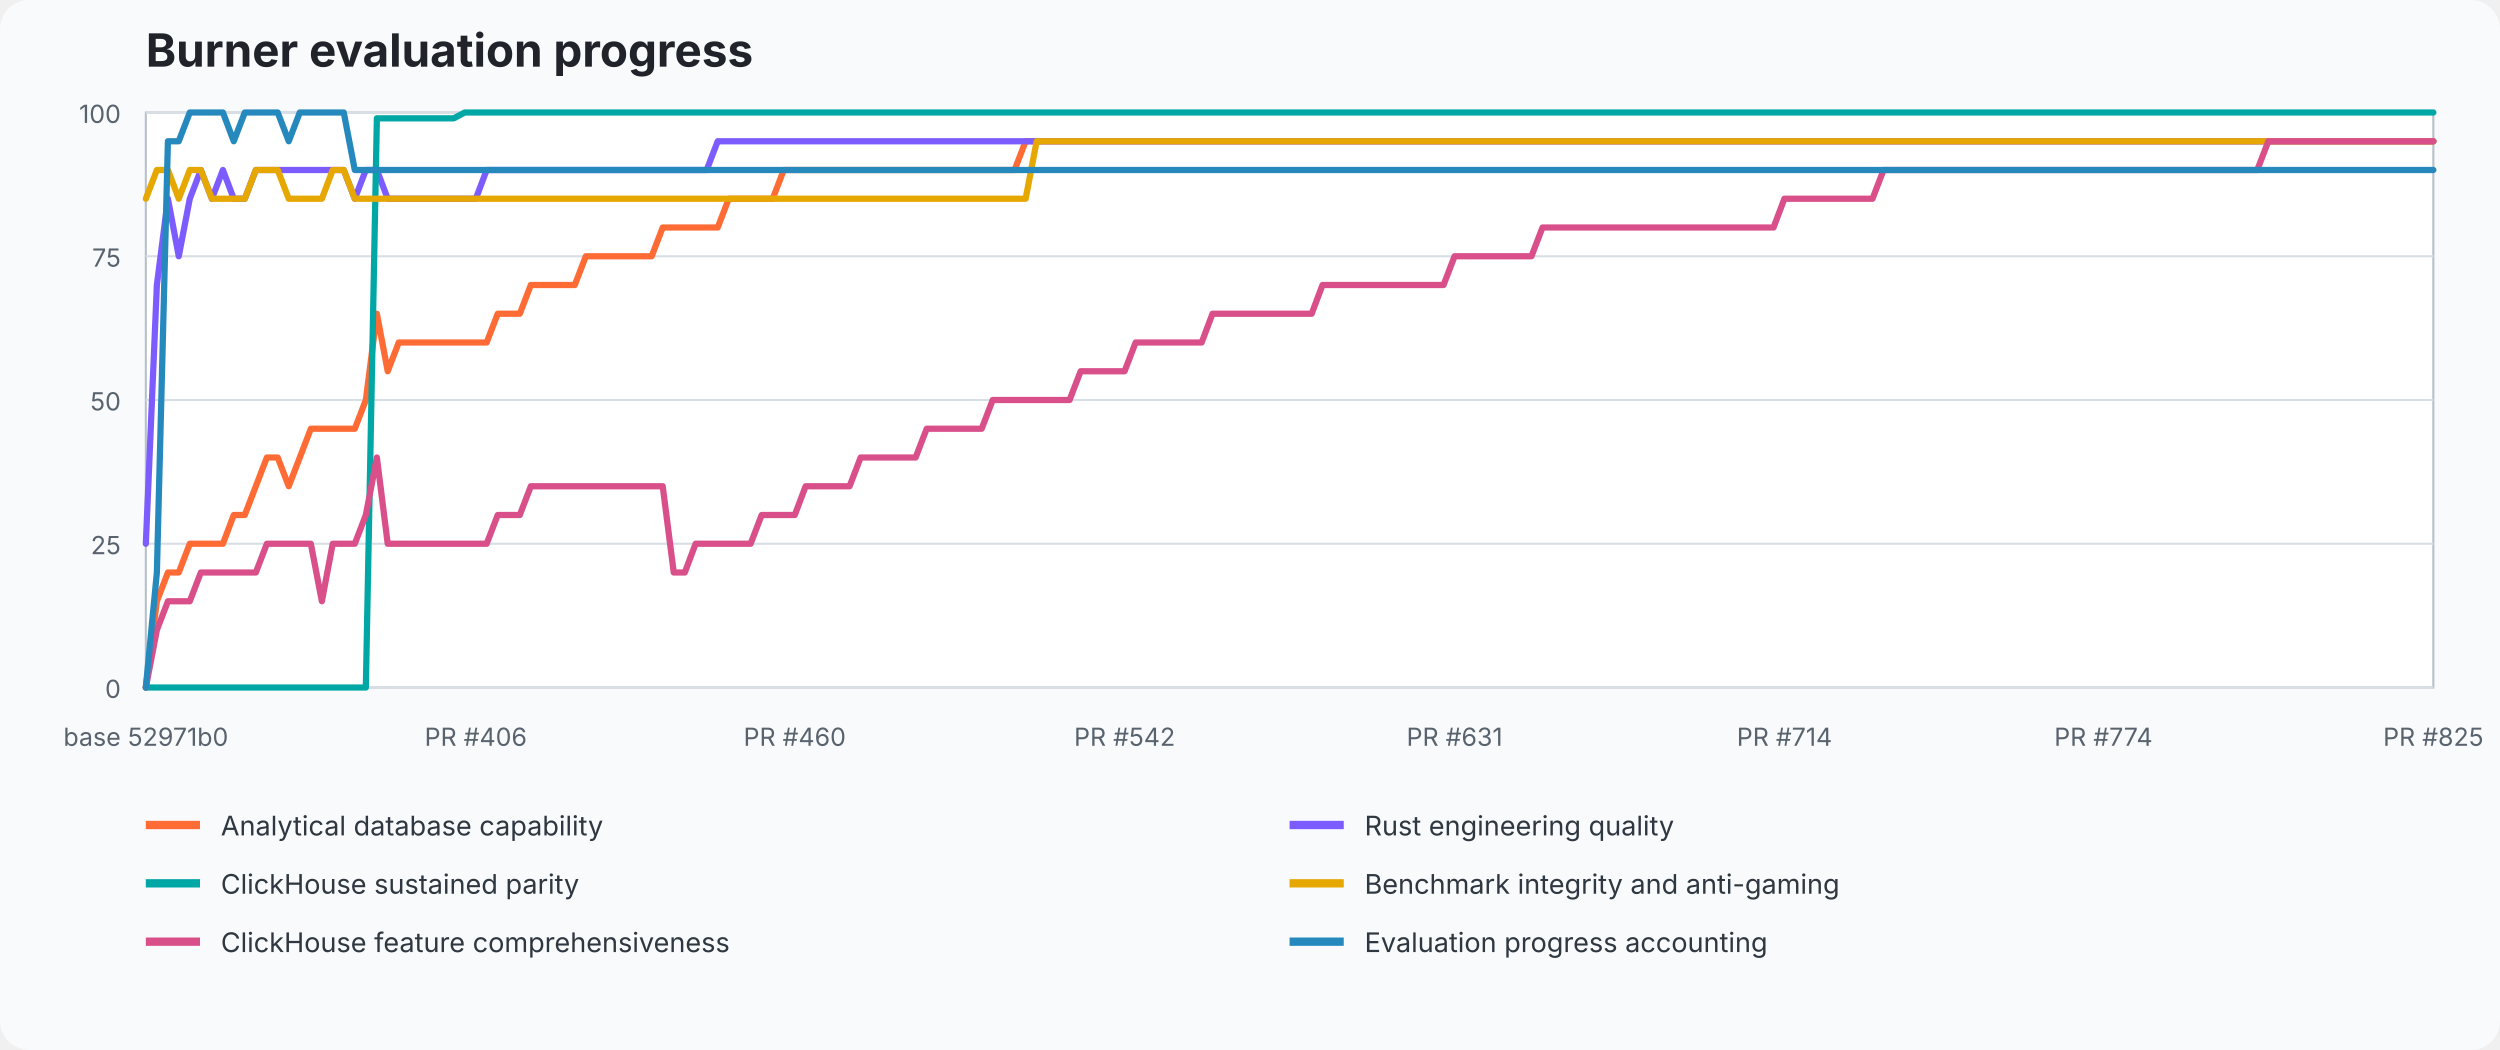
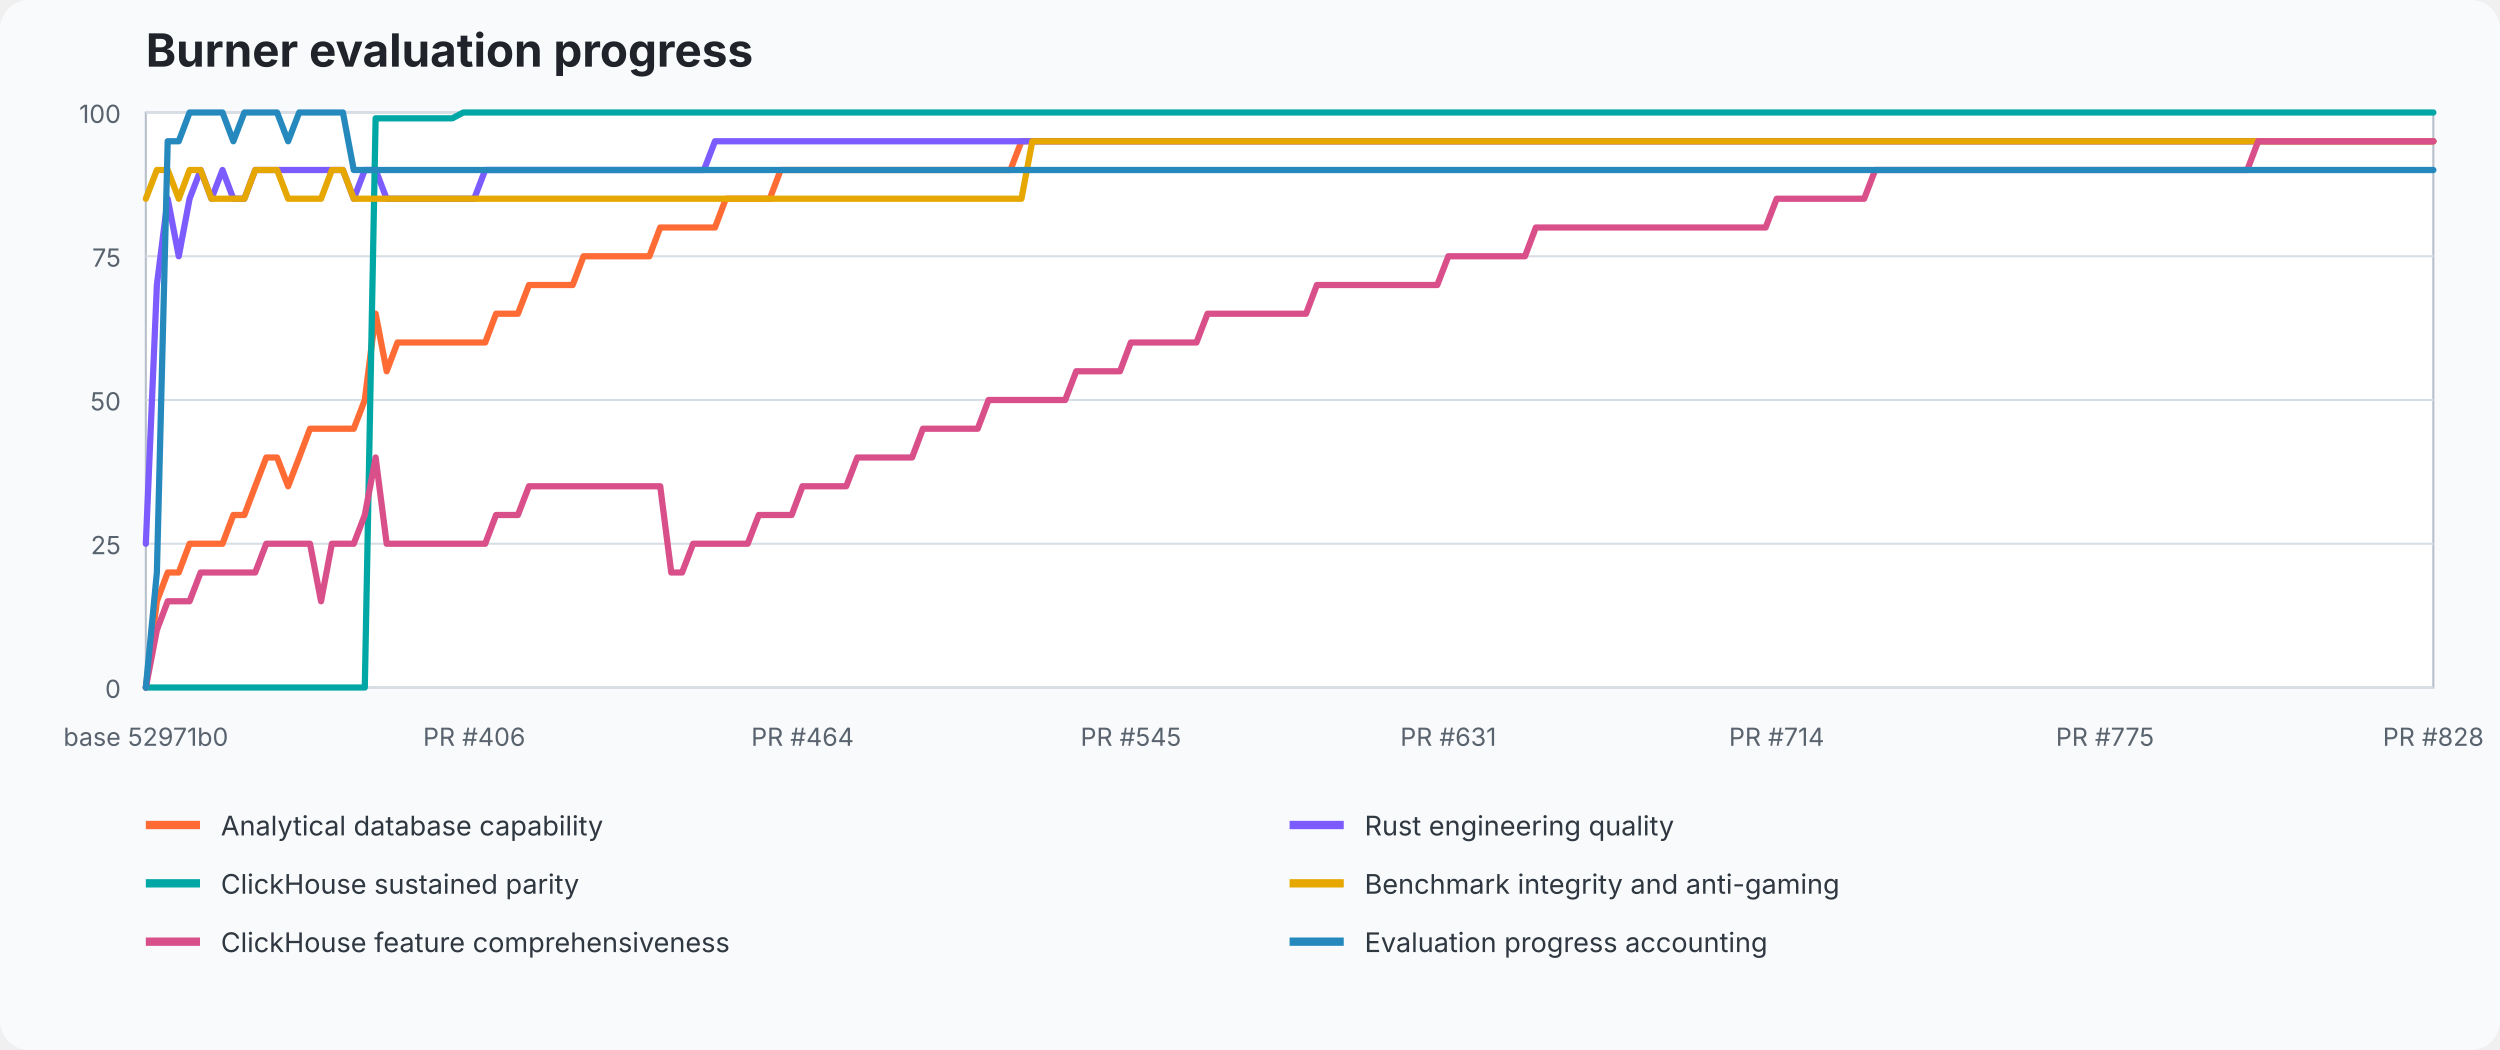
<svg xmlns="http://www.w3.org/2000/svg" width="1200" height="504" viewBox="0 0 1200 504" role="img" aria-labelledby="title desc">
  <style>text{font-family:ui-sans-serif,system-ui,-apple-system,BlinkMacSystemFont,"Segoe UI",sans-serif}.title{font-size:22px;font-weight:700;fill:#20242a}.axis{font-size:12px;fill:#59636e}.legend{font-size:13px;fill:#2f3740}.grid{stroke:#d8dee5;stroke-width:1}.plot{fill:#fff;stroke:#b7c0ca}</style>
  <rect width="100%" height="100%" fill="#f8fafc" rx="14" />
  <text x="70" y="32" class="title">Burner evaluation progress</text>
  <rect x="70" y="54" width="1098" height="276" class="plot" />
  <line x1="70" y1="330" x2="1168" y2="330" class="grid" />
  <text x="58" y="335" text-anchor="end" class="axis">0</text>
  <line x1="70" y1="261" x2="1168" y2="261" class="grid" />
  <text x="58" y="266" text-anchor="end" class="axis">25</text>
  <line x1="70" y1="192" x2="1168" y2="192" class="grid" />
  <text x="58" y="197" text-anchor="end" class="axis">50</text>
  <line x1="70" y1="123" x2="1168" y2="123" class="grid" />
  <text x="58" y="128" text-anchor="end" class="axis">75</text>
  <line x1="70" y1="54" x2="1168" y2="54" class="grid" />
  <text x="58" y="59" text-anchor="end" class="axis">100</text>
-   <polyline points="70.0,330.0 75.3,288.6 80.6,274.8 85.8,274.8 91.1,261.0 96.4,261.0 101.7,261.0 107.0,261.0 112.2,247.2 117.5,247.2 122.8,233.4 128.1,219.6 133.3,219.6 138.6,233.4 143.9,219.6 149.2,205.8 154.5,205.8 159.7,205.8 165.0,205.8 170.3,205.8 175.6,192.0 180.9,150.6 186.1,178.2 191.4,164.4 196.7,164.4 202.0,164.4 207.3,164.4 212.5,164.4 217.8,164.4 223.1,164.4 228.4,164.4 233.6,164.4 238.9,150.6 244.2,150.6 249.5,150.6 254.8,136.8 260.0,136.8 265.3,136.8 270.6,136.8 275.9,136.8 281.2,123.0 286.4,123.0 291.7,123.0 297.0,123.0 302.3,123.0 307.5,123.0 312.8,123.0 318.1,109.2 323.4,109.2 328.7,109.2 333.9,109.2 339.2,109.2 344.5,109.2 349.8,95.4 355.1,95.4 360.3,95.4 365.6,95.4 370.9,95.4 376.2,81.6 381.5,81.6 386.7,81.6 392.0,81.6 397.3,81.6 402.6,81.6 407.8,81.6 413.1,81.6 418.4,81.6 423.7,81.6 429.0,81.6 434.2,81.6 439.5,81.6 444.8,81.6 450.1,81.6 455.4,81.6 460.6,81.6 465.9,81.6 471.2,81.6 476.5,81.6 481.8,81.6 487.0,81.6 492.3,67.8 497.6,67.8 502.9,67.8 508.1,67.8 513.4,67.8 518.7,67.8 524.0,67.8 529.3,67.8 534.5,67.8 539.8,67.8 545.1,67.8 550.4,67.8 555.7,67.8 560.9,67.8 566.2,67.8 571.5,67.8 576.8,67.8 582.0,67.8 587.3,67.8 592.6,67.8 597.9,67.8 603.2,67.8 608.4,67.8 613.7,67.8 619.0,67.8 624.3,67.8 629.6,67.8 634.8,67.8 640.1,67.8 645.4,67.8 650.7,67.8 656.0,67.8 661.2,67.8 666.5,67.8 671.8,67.8 677.1,67.8 682.3,67.8 687.6,67.8 692.9,67.8 698.2,67.8 703.5,67.8 708.7,67.8 714.0,67.8 719.3,67.8 724.6,67.8 729.9,67.8 735.1,67.8 740.4,67.8 745.7,67.8 751.0,67.8 756.3,67.8 761.5,67.8 766.8,67.8 772.1,67.8 777.4,67.8 782.6,67.8 787.9,67.8 793.2,67.8 798.5,67.8 803.8,67.8 809.0,67.8 814.3,67.8 819.6,67.8 824.9,67.8 830.2,67.8 835.4,67.8 840.7,67.8 846.0,67.8 851.3,67.8 856.5,67.8 861.8,67.8 867.1,67.8 872.4,67.8 877.7,67.8 882.9,67.8 888.2,67.8 893.5,67.8 898.8,67.8 904.1,67.8 909.3,67.8 914.6,67.8 919.9,67.8 925.2,67.8 930.5,67.8 935.7,67.8 941.0,67.8 946.3,67.8 951.6,67.8 956.8,67.8 962.1,67.8 967.4,67.8 972.7,67.8 978.0,67.8 983.2,67.8 988.5,67.8 993.8,67.8 999.1,67.8 1004.4,67.8 1009.6,67.8 1014.9,67.8 1020.2,67.8 1025.5,67.8 1030.8,67.8 1036.0,67.8 1041.3,67.8 1046.6,67.8 1051.9,67.8 1057.1,67.8 1062.4,67.8 1067.7,67.8 1073.0,67.8 1078.3,67.8 1083.5,67.8 1088.8,67.8 1094.1,67.8 1099.4,67.8 1104.7,67.8 1109.9,67.8 1115.2,67.8 1120.5,67.8 1125.8,67.8 1131.0,67.8 1136.3,67.8 1141.6,67.8 1146.9,67.8 1152.2,67.8 1157.4,67.8 1162.7,67.8 1168.0,67.8" fill="none" stroke="#ff6b35" stroke-width="3" stroke-linejoin="round" stroke-linecap="round" />
-   <polyline points="70.0,261.0 75.3,136.8 80.6,95.4 85.8,123.0 91.1,95.4 96.4,81.6 101.7,95.4 107.0,81.6 112.2,95.4 117.5,95.4 122.8,81.6 128.1,81.6 133.3,81.6 138.6,81.6 143.9,81.6 149.2,81.6 154.5,81.6 159.7,81.6 165.0,81.6 170.3,95.4 175.6,81.6 180.9,81.6 186.1,95.4 191.4,95.4 196.7,95.4 202.0,95.4 207.3,95.4 212.5,95.4 217.8,95.4 223.1,95.4 228.4,95.4 233.6,81.6 238.9,81.6 244.2,81.6 249.5,81.6 254.8,81.6 260.0,81.6 265.3,81.6 270.6,81.6 275.9,81.6 281.2,81.6 286.4,81.6 291.7,81.6 297.0,81.6 302.3,81.6 307.5,81.6 312.8,81.6 318.1,81.6 323.4,81.6 328.7,81.6 333.9,81.6 339.2,81.6 344.5,67.8 349.8,67.8 355.1,67.8 360.3,67.8 365.6,67.8 370.9,67.8 376.2,67.8 381.5,67.8 386.7,67.8 392.0,67.8 397.3,67.8 402.6,67.8 407.8,67.8 413.1,67.8 418.4,67.8 423.7,67.8 429.0,67.8 434.2,67.8 439.5,67.8 444.8,67.8 450.1,67.8 455.4,67.8 460.6,67.8 465.9,67.8 471.2,67.8 476.5,67.8 481.8,67.8 487.0,67.8 492.3,67.8 497.6,67.8 502.9,67.8 508.1,67.8 513.4,67.8 518.7,67.8 524.0,67.8 529.3,67.8 534.5,67.8 539.8,67.8 545.1,67.8 550.4,67.8 555.7,67.8 560.9,67.8 566.2,67.8 571.5,67.8 576.8,67.8 582.0,67.8 587.3,67.8 592.6,67.8 597.9,67.8 603.2,67.8 608.4,67.8 613.7,67.8 619.0,67.8 624.3,67.8 629.6,67.8 634.8,67.8 640.1,67.8 645.4,67.8 650.7,67.8 656.0,67.8 661.2,67.8 666.5,67.8 671.8,67.8 677.1,67.8 682.3,67.8 687.6,67.8 692.9,67.8 698.2,67.8 703.5,67.8 708.7,67.8 714.0,67.8 719.3,67.8 724.6,67.8 729.9,67.8 735.1,67.8 740.4,67.8 745.7,67.8 751.0,67.8 756.3,67.8 761.5,67.8 766.8,67.8 772.1,67.8 777.4,67.8 782.6,67.8 787.9,67.8 793.2,67.8 798.5,67.8 803.8,67.8 809.0,67.8 814.3,67.8 819.6,67.8 824.9,67.8 830.2,67.8 835.4,67.8 840.7,67.8 846.0,67.8 851.3,67.8 856.5,67.8 861.8,67.8 867.1,67.8 872.4,67.8 877.7,67.8 882.9,67.8 888.2,67.8 893.5,67.8 898.8,67.8 904.1,67.8 909.3,67.8 914.6,67.8 919.9,67.8 925.2,67.8 930.5,67.8 935.7,67.8 941.0,67.8 946.3,67.8 951.6,67.8 956.8,67.8 962.1,67.8 967.4,67.8 972.7,67.8 978.0,67.8 983.2,67.8 988.5,67.8 993.8,67.8 999.1,67.8 1004.4,67.8 1009.6,67.8 1014.9,67.8 1020.2,67.8 1025.5,67.8 1030.8,67.8 1036.0,67.8 1041.3,67.8 1046.6,67.8 1051.9,67.8 1057.1,67.8 1062.4,67.8 1067.7,67.8 1073.0,67.8 1078.3,67.8 1083.5,67.8 1088.8,67.8 1094.1,67.8 1099.4,67.8 1104.7,67.8 1109.9,67.8 1115.2,67.8 1120.5,67.8 1125.8,67.8 1131.0,67.8 1136.3,67.8 1141.6,67.8 1146.9,67.8 1152.2,67.8 1157.4,67.8 1162.7,67.8 1168.0,67.8" fill="none" stroke="#7c5cff" stroke-width="3" stroke-linejoin="round" stroke-linecap="round" />
-   <polyline points="70.0,330.0 75.3,330.0 80.6,330.0 85.8,330.0 91.1,330.0 96.4,330.0 101.7,330.0 107.0,330.0 112.2,330.0 117.5,330.0 122.8,330.0 128.1,330.0 133.3,330.0 138.6,330.0 143.9,330.0 149.2,330.0 154.5,330.0 159.7,330.0 165.0,330.0 170.3,330.0 175.6,330.0 180.9,56.8 186.1,56.8 191.4,56.8 196.7,56.8 202.0,56.8 207.3,56.8 212.5,56.8 217.8,56.8 223.1,54.0 228.4,54.0 233.6,54.0 238.9,54.0 244.2,54.0 249.5,54.0 254.8,54.0 260.0,54.0 265.3,54.0 270.6,54.0 275.9,54.0 281.2,54.0 286.4,54.0 291.7,54.0 297.0,54.0 302.3,54.0 307.5,54.0 312.8,54.0 318.1,54.0 323.4,54.0 328.7,54.0 333.9,54.0 339.2,54.0 344.5,54.0 349.8,54.0 355.1,54.0 360.3,54.0 365.6,54.0 370.9,54.0 376.2,54.0 381.5,54.0 386.7,54.0 392.0,54.0 397.3,54.0 402.6,54.0 407.8,54.0 413.1,54.0 418.4,54.0 423.7,54.0 429.0,54.0 434.2,54.0 439.5,54.0 444.8,54.0 450.1,54.0 455.4,54.0 460.6,54.0 465.9,54.0 471.2,54.0 476.5,54.0 481.8,54.0 487.0,54.0 492.3,54.0 497.6,54.0 502.9,54.0 508.1,54.0 513.4,54.0 518.7,54.0 524.0,54.0 529.3,54.0 534.5,54.0 539.8,54.0 545.1,54.0 550.4,54.0 555.7,54.0 560.9,54.0 566.2,54.0 571.5,54.0 576.8,54.0 582.0,54.0 587.3,54.0 592.6,54.0 597.9,54.0 603.2,54.0 608.4,54.0 613.7,54.0 619.0,54.0 624.3,54.0 629.6,54.0 634.8,54.0 640.1,54.0 645.4,54.0 650.7,54.0 656.0,54.0 661.2,54.0 666.5,54.0 671.8,54.0 677.1,54.0 682.3,54.0 687.6,54.0 692.9,54.0 698.2,54.0 703.5,54.0 708.7,54.0 714.0,54.0 719.3,54.0 724.6,54.0 729.9,54.0 735.1,54.0 740.4,54.0 745.7,54.0 751.0,54.0 756.3,54.0 761.5,54.0 766.8,54.0 772.1,54.0 777.4,54.0 782.6,54.0 787.9,54.0 793.2,54.0 798.5,54.0 803.8,54.0 809.0,54.0 814.3,54.0 819.6,54.0 824.9,54.0 830.2,54.0 835.4,54.0 840.7,54.0 846.0,54.0 851.3,54.0 856.5,54.0 861.8,54.0 867.1,54.0 872.4,54.0 877.7,54.0 882.9,54.0 888.2,54.0 893.5,54.0 898.8,54.0 904.1,54.0 909.3,54.0 914.6,54.0 919.9,54.0 925.2,54.0 930.5,54.0 935.7,54.0 941.0,54.0 946.3,54.0 951.6,54.0 956.8,54.0 962.1,54.0 967.4,54.0 972.7,54.0 978.0,54.0 983.2,54.0 988.5,54.0 993.8,54.0 999.1,54.0 1004.4,54.0 1009.6,54.0 1014.9,54.0 1020.2,54.0 1025.5,54.0 1030.8,54.0 1036.0,54.0 1041.3,54.0 1046.6,54.0 1051.9,54.0 1057.1,54.0 1062.4,54.0 1067.7,54.0 1073.0,54.0 1078.3,54.0 1083.5,54.0 1088.8,54.0 1094.1,54.0 1099.4,54.0 1104.7,54.0 1109.9,54.0 1115.2,54.0 1120.5,54.0 1125.8,54.0 1131.0,54.0 1136.3,54.0 1141.6,54.0 1146.9,54.0 1152.2,54.0 1157.4,54.0 1162.7,54.0 1168.0,54.0" fill="none" stroke="#00a7a5" stroke-width="3" stroke-linejoin="round" stroke-linecap="round" />
-   <polyline points="70.0,95.4 75.3,81.6 80.6,81.6 85.8,95.4 91.1,81.6 96.4,81.6 101.7,95.4 107.0,95.4 112.2,95.4 117.5,95.4 122.8,81.6 128.1,81.6 133.3,81.6 138.6,95.4 143.9,95.4 149.2,95.4 154.5,95.4 159.7,81.6 165.0,81.6 170.3,95.4 175.6,95.4 180.9,95.4 186.1,95.4 191.4,95.4 196.7,95.4 202.0,95.4 207.3,95.4 212.5,95.4 217.8,95.4 223.1,95.4 228.4,95.4 233.6,95.4 238.9,95.4 244.2,95.4 249.5,95.4 254.8,95.4 260.0,95.4 265.3,95.4 270.6,95.4 275.9,95.4 281.2,95.4 286.4,95.4 291.7,95.4 297.0,95.4 302.3,95.4 307.5,95.4 312.8,95.4 318.1,95.4 323.4,95.4 328.7,95.4 333.9,95.4 339.2,95.4 344.5,95.4 349.8,95.4 355.1,95.4 360.3,95.4 365.6,95.4 370.9,95.4 376.2,95.4 381.5,95.4 386.7,95.4 392.0,95.4 397.3,95.4 402.6,95.4 407.8,95.4 413.1,95.4 418.4,95.4 423.7,95.4 429.0,95.4 434.2,95.4 439.5,95.4 444.8,95.4 450.1,95.4 455.4,95.4 460.6,95.4 465.9,95.4 471.2,95.4 476.5,95.4 481.8,95.4 487.0,95.4 492.3,95.4 497.6,67.8 502.9,67.8 508.1,67.8 513.4,67.8 518.7,67.8 524.0,67.8 529.3,67.8 534.5,67.8 539.8,67.8 545.1,67.8 550.4,67.8 555.7,67.8 560.9,67.8 566.2,67.8 571.5,67.8 576.8,67.8 582.0,67.8 587.3,67.8 592.6,67.8 597.9,67.8 603.2,67.8 608.4,67.8 613.7,67.8 619.0,67.8 624.3,67.8 629.6,67.8 634.8,67.8 640.1,67.8 645.4,67.8 650.7,67.8 656.0,67.8 661.2,67.8 666.5,67.8 671.8,67.8 677.1,67.8 682.3,67.8 687.6,67.8 692.9,67.8 698.2,67.8 703.5,67.8 708.7,67.8 714.0,67.8 719.3,67.8 724.6,67.8 729.9,67.8 735.1,67.8 740.4,67.8 745.7,67.8 751.0,67.8 756.3,67.8 761.5,67.8 766.8,67.8 772.1,67.8 777.4,67.8 782.6,67.8 787.9,67.8 793.2,67.8 798.5,67.8 803.8,67.8 809.0,67.8 814.3,67.8 819.6,67.8 824.9,67.8 830.2,67.8 835.4,67.8 840.7,67.8 846.0,67.8 851.3,67.8 856.5,67.8 861.8,67.8 867.1,67.8 872.4,67.8 877.7,67.8 882.9,67.8 888.2,67.8 893.5,67.8 898.8,67.8 904.1,67.8 909.3,67.8 914.6,67.8 919.9,67.8 925.2,67.8 930.5,67.8 935.7,67.8 941.0,67.8 946.3,67.8 951.6,67.8 956.8,67.8 962.1,67.8 967.4,67.8 972.7,67.8 978.0,67.8 983.2,67.8 988.5,67.8 993.8,67.8 999.1,67.8 1004.4,67.8 1009.6,67.8 1014.9,67.8 1020.2,67.8 1025.5,67.8 1030.8,67.8 1036.0,67.8 1041.3,67.8 1046.6,67.8 1051.9,67.8 1057.1,67.8 1062.4,67.8 1067.7,67.8 1073.0,67.8 1078.3,67.8 1083.5,67.8 1088.8,67.8 1094.1,67.8 1099.4,67.8 1104.7,67.8 1109.9,67.8 1115.2,67.8 1120.5,67.8 1125.8,67.8 1131.0,67.8 1136.3,67.8 1141.6,67.8 1146.9,67.8 1152.2,67.8 1157.4,67.8 1162.7,67.8 1168.0,67.8" fill="none" stroke="#e6a700" stroke-width="3" stroke-linejoin="round" stroke-linecap="round" />
-   <polyline points="70.0,330.0 75.3,302.4 80.6,288.6 85.8,288.6 91.1,288.6 96.4,274.8 101.7,274.8 107.0,274.8 112.2,274.8 117.5,274.8 122.8,274.8 128.1,261.0 133.3,261.0 138.6,261.0 143.9,261.0 149.2,261.0 154.5,288.6 159.7,261.0 165.0,261.0 170.3,261.0 175.6,247.2 180.9,219.6 186.1,261.0 191.4,261.0 196.7,261.0 202.0,261.0 207.3,261.0 212.5,261.0 217.8,261.0 223.1,261.0 228.4,261.0 233.6,261.0 238.9,247.2 244.2,247.2 249.5,247.2 254.8,233.4 260.0,233.4 265.3,233.4 270.6,233.4 275.9,233.4 281.2,233.4 286.4,233.4 291.7,233.4 297.0,233.4 302.3,233.4 307.5,233.4 312.8,233.4 318.1,233.4 323.4,274.8 328.7,274.8 333.9,261.0 339.2,261.0 344.5,261.0 349.8,261.0 355.1,261.0 360.3,261.0 365.6,247.2 370.9,247.2 376.2,247.2 381.5,247.2 386.7,233.4 392.0,233.4 397.3,233.4 402.6,233.4 407.8,233.4 413.1,219.6 418.4,219.6 423.7,219.6 429.0,219.6 434.2,219.6 439.5,219.6 444.8,205.8 450.1,205.8 455.4,205.8 460.6,205.8 465.9,205.8 471.2,205.8 476.5,192.0 481.8,192.0 487.0,192.0 492.3,192.0 497.6,192.0 502.9,192.0 508.1,192.0 513.4,192.0 518.7,178.2 524.0,178.2 529.3,178.2 534.5,178.2 539.8,178.2 545.1,164.4 550.4,164.4 555.7,164.4 560.9,164.4 566.2,164.4 571.5,164.4 576.8,164.4 582.0,150.6 587.3,150.6 592.6,150.6 597.9,150.6 603.2,150.6 608.4,150.6 613.7,150.6 619.0,150.6 624.3,150.6 629.6,150.6 634.8,136.8 640.1,136.8 645.4,136.8 650.7,136.8 656.0,136.8 661.2,136.8 666.5,136.8 671.8,136.8 677.1,136.8 682.3,136.8 687.6,136.8 692.9,136.8 698.2,123.0 703.5,123.0 708.7,123.0 714.0,123.0 719.3,123.0 724.6,123.0 729.9,123.0 735.1,123.0 740.4,109.2 745.7,109.2 751.0,109.2 756.3,109.2 761.5,109.2 766.8,109.2 772.1,109.2 777.4,109.2 782.6,109.2 787.9,109.2 793.2,109.2 798.5,109.2 803.8,109.2 809.0,109.2 814.3,109.2 819.6,109.2 824.9,109.2 830.2,109.2 835.4,109.2 840.7,109.2 846.0,109.2 851.3,109.2 856.5,95.4 861.8,95.4 867.1,95.4 872.4,95.4 877.7,95.4 882.9,95.4 888.2,95.4 893.5,95.4 898.8,95.4 904.1,81.6 909.3,81.6 914.6,81.6 919.9,81.6 925.2,81.6 930.5,81.6 935.7,81.6 941.0,81.6 946.3,81.6 951.6,81.6 956.8,81.6 962.1,81.6 967.4,81.6 972.7,81.6 978.0,81.6 983.2,81.6 988.5,81.6 993.8,81.6 999.1,81.6 1004.4,81.6 1009.6,81.6 1014.9,81.6 1020.2,81.6 1025.5,81.6 1030.8,81.6 1036.0,81.6 1041.3,81.6 1046.6,81.6 1051.9,81.6 1057.1,81.6 1062.4,81.6 1067.7,81.6 1073.0,81.6 1078.3,81.6 1083.5,81.6 1088.8,67.8 1094.1,67.8 1099.4,67.8 1104.7,67.8 1109.9,67.8 1115.2,67.8 1120.5,67.8 1125.8,67.8 1131.0,67.8 1136.3,67.8 1141.6,67.8 1146.9,67.8 1152.2,67.8 1157.4,67.8 1162.7,67.8 1168.0,67.8" fill="none" stroke="#d94f8a" stroke-width="3" stroke-linejoin="round" stroke-linecap="round" />
-   <polyline points="70.0,330.0 75.3,274.8 80.6,67.8 85.8,67.8 91.1,54.0 96.4,54.0 101.7,54.0 107.0,54.0 112.2,67.8 117.5,54.0 122.8,54.0 128.1,54.0 133.3,54.0 138.6,67.8 143.9,54.0 149.2,54.0 154.5,54.0 159.7,54.0 165.0,54.0 170.3,81.6 175.6,81.6 180.9,81.6 186.1,81.6 191.4,81.6 196.7,81.6 202.0,81.6 207.3,81.6 212.5,81.6 217.8,81.6 223.1,81.6 228.4,81.6 233.6,81.6 238.9,81.6 244.2,81.6 249.5,81.6 254.8,81.6 260.0,81.6 265.3,81.6 270.6,81.6 275.9,81.6 281.2,81.6 286.4,81.6 291.7,81.6 297.0,81.6 302.3,81.6 307.5,81.6 312.8,81.6 318.1,81.6 323.4,81.6 328.7,81.6 333.9,81.6 339.2,81.6 344.5,81.6 349.8,81.6 355.1,81.6 360.3,81.6 365.6,81.6 370.9,81.6 376.2,81.6 381.5,81.6 386.7,81.6 392.0,81.6 397.3,81.6 402.6,81.6 407.8,81.6 413.1,81.6 418.4,81.6 423.7,81.6 429.0,81.6 434.2,81.6 439.5,81.6 444.8,81.6 450.1,81.6 455.4,81.6 460.6,81.6 465.9,81.6 471.2,81.6 476.5,81.6 481.8,81.6 487.0,81.6 492.3,81.6 497.6,81.6 502.9,81.6 508.1,81.6 513.4,81.6 518.7,81.6 524.0,81.6 529.3,81.6 534.5,81.6 539.8,81.6 545.1,81.6 550.4,81.6 555.7,81.6 560.9,81.6 566.2,81.6 571.5,81.6 576.8,81.6 582.0,81.6 587.3,81.6 592.6,81.6 597.9,81.6 603.2,81.6 608.4,81.6 613.7,81.6 619.0,81.6 624.3,81.6 629.6,81.6 634.8,81.6 640.1,81.6 645.4,81.6 650.7,81.6 656.0,81.6 661.2,81.6 666.5,81.6 671.8,81.6 677.1,81.6 682.3,81.6 687.6,81.6 692.9,81.6 698.2,81.6 703.5,81.6 708.7,81.6 714.0,81.6 719.3,81.6 724.6,81.6 729.9,81.6 735.1,81.6 740.4,81.6 745.7,81.6 751.0,81.6 756.3,81.6 761.5,81.6 766.8,81.6 772.1,81.6 777.4,81.6 782.6,81.6 787.9,81.6 793.2,81.6 798.5,81.6 803.8,81.6 809.0,81.6 814.3,81.6 819.6,81.6 824.9,81.6 830.2,81.6 835.4,81.6 840.7,81.6 846.0,81.6 851.3,81.6 856.5,81.6 861.8,81.6 867.1,81.6 872.4,81.6 877.7,81.6 882.9,81.6 888.2,81.6 893.5,81.6 898.8,81.6 904.1,81.6 909.3,81.6 914.6,81.6 919.9,81.6 925.2,81.6 930.5,81.6 935.7,81.6 941.0,81.6 946.3,81.6 951.6,81.6 956.8,81.6 962.1,81.6 967.4,81.6 972.7,81.6 978.0,81.6 983.2,81.6 988.5,81.6 993.8,81.6 999.1,81.6 1004.4,81.6 1009.6,81.6 1014.9,81.6 1020.2,81.6 1025.5,81.6 1030.8,81.6 1036.0,81.6 1041.3,81.6 1046.6,81.6 1051.9,81.6 1057.1,81.6 1062.4,81.6 1067.7,81.6 1073.0,81.6 1078.3,81.6 1083.5,81.6 1088.8,81.6 1094.1,81.6 1099.4,81.6 1104.7,81.6 1109.9,81.6 1115.2,81.6 1120.5,81.6 1125.8,81.6 1131.0,81.6 1136.3,81.6 1141.6,81.6 1146.9,81.6 1152.2,81.6 1157.4,81.6 1162.7,81.6 1168.0,81.6" fill="none" stroke="#2589bd" stroke-width="3" stroke-linejoin="round" stroke-linecap="round" />
+   <polyline points="70.0,330.0 75.3,288.6 80.5,274.8 85.8,274.8 91.0,261.0 96.3,261.0 101.5,261.0 106.8,261.0 112.0,247.2 117.3,247.2 122.5,233.4 127.8,219.6 133.0,219.6 138.3,233.4 143.6,219.6 148.8,205.8 154.1,205.8 159.3,205.8 164.6,205.8 169.8,205.8 175.1,192.0 180.3,150.6 185.6,178.2 190.8,164.4 196.1,164.4 201.3,164.4 206.6,164.4 211.8,164.4 217.1,164.4 222.4,164.4 227.6,164.4 232.9,164.4 238.1,150.6 243.4,150.6 248.6,150.6 253.9,136.8 259.1,136.8 264.4,136.8 269.6,136.8 274.9,136.8 280.1,123.0 285.4,123.0 290.7,123.0 295.9,123.0 301.2,123.0 306.4,123.0 311.7,123.0 316.9,109.2 322.2,109.2 327.4,109.2 332.7,109.2 337.9,109.2 343.2,109.2 348.4,95.4 353.7,95.4 358.9,95.4 364.2,95.4 369.5,95.4 374.7,81.6 380.0,81.6 385.2,81.6 390.5,81.6 395.7,81.6 401.0,81.6 406.2,81.6 411.5,81.6 416.7,81.6 422.0,81.6 427.2,81.6 432.5,81.6 437.8,81.6 443.0,81.6 448.3,81.6 453.5,81.6 458.8,81.6 464.0,81.6 469.3,81.6 474.5,81.6 479.8,81.6 485.0,81.6 490.3,67.8 495.5,67.8 500.8,67.8 506.0,67.8 511.3,67.8 516.6,67.8 521.8,67.8 527.1,67.8 532.3,67.8 537.6,67.8 542.8,67.8 548.1,67.8 553.3,67.8 558.6,67.8 563.8,67.8 569.1,67.8 574.3,67.8 579.6,67.8 584.9,67.8 590.1,67.8 595.4,67.8 600.6,67.8 605.9,67.8 611.1,67.8 616.4,67.8 621.6,67.8 626.9,67.8 632.1,67.8 637.4,67.8 642.6,67.8 647.9,67.8 653.1,67.8 658.4,67.8 663.7,67.8 668.9,67.8 674.2,67.8 679.4,67.8 684.7,67.8 689.9,67.8 695.2,67.8 700.4,67.8 705.7,67.8 710.9,67.8 716.2,67.8 721.4,67.8 726.7,67.8 732.0,67.8 737.2,67.8 742.5,67.8 747.7,67.8 753.0,67.8 758.2,67.8 763.5,67.8 768.7,67.8 774.0,67.8 779.2,67.8 784.5,67.8 789.7,67.8 795.0,67.8 800.2,67.8 805.5,67.8 810.8,67.8 816.0,67.8 821.3,67.8 826.5,67.8 831.8,67.8 837.0,67.8 842.3,67.8 847.5,67.8 852.8,67.8 858.0,67.8 863.3,67.8 868.5,67.8 873.8,67.8 879.1,67.8 884.3,67.8 889.6,67.8 894.8,67.8 900.1,67.8 905.3,67.8 910.6,67.8 915.8,67.8 921.1,67.8 926.3,67.8 931.6,67.8 936.8,67.8 942.1,67.8 947.3,67.8 952.6,67.8 957.9,67.8 963.1,67.8 968.4,67.8 973.6,67.8 978.9,67.8 984.1,67.8 989.4,67.8 994.6,67.8 999.9,67.8 1005.1,67.8 1010.4,67.8 1015.6,67.8 1020.9,67.8 1026.2,67.8 1031.4,67.8 1036.7,67.8 1041.9,67.8 1047.2,67.8 1052.4,67.8 1057.7,67.8 1062.9,67.8 1068.2,67.8 1073.4,67.8 1078.7,67.8 1083.9,67.8 1089.2,67.8 1094.4,67.8 1099.7,67.8 1105.0,67.8 1110.2,67.8 1115.5,67.8 1120.7,67.8 1126.0,67.8 1131.2,67.8 1136.5,67.8 1141.7,67.8 1147.0,67.8 1152.2,67.8 1157.5,67.8 1162.7,67.8 1168.0,67.8" fill="none" stroke="#ff6b35" stroke-width="3" stroke-linejoin="round" stroke-linecap="round" />
+   <polyline points="70.0,261.0 75.3,136.8 80.5,95.4 85.8,123.0 91.0,95.4 96.3,81.6 101.5,95.4 106.8,81.6 112.0,95.4 117.3,95.4 122.5,81.6 127.8,81.6 133.0,81.6 138.3,81.6 143.6,81.6 148.8,81.6 154.1,81.6 159.3,81.6 164.6,81.6 169.8,95.4 175.1,81.6 180.3,81.6 185.6,95.4 190.8,95.4 196.1,95.4 201.3,95.4 206.6,95.4 211.8,95.4 217.1,95.4 222.4,95.4 227.6,95.4 232.9,81.6 238.1,81.6 243.4,81.6 248.6,81.6 253.9,81.6 259.1,81.6 264.4,81.6 269.6,81.6 274.9,81.6 280.1,81.6 285.4,81.6 290.7,81.6 295.9,81.6 301.2,81.6 306.4,81.6 311.7,81.6 316.9,81.6 322.2,81.6 327.4,81.6 332.7,81.6 337.9,81.6 343.2,67.8 348.4,67.8 353.7,67.8 358.9,67.8 364.2,67.8 369.5,67.8 374.7,67.8 380.0,67.8 385.2,67.8 390.5,67.8 395.7,67.8 401.0,67.8 406.2,67.8 411.5,67.8 416.7,67.8 422.0,67.8 427.2,67.8 432.5,67.8 437.8,67.8 443.0,67.8 448.3,67.8 453.5,67.8 458.8,67.8 464.0,67.8 469.3,67.8 474.5,67.8 479.8,67.8 485.0,67.8 490.3,67.8 495.5,67.8 500.8,67.8 506.0,67.8 511.3,67.8 516.6,67.8 521.8,67.8 527.1,67.8 532.3,67.8 537.6,67.8 542.8,67.8 548.1,67.8 553.3,67.8 558.6,67.8 563.8,67.8 569.1,67.8 574.3,67.8 579.6,67.8 584.9,67.8 590.1,67.8 595.4,67.8 600.6,67.8 605.9,67.8 611.1,67.8 616.4,67.8 621.6,67.8 626.9,67.8 632.1,67.8 637.4,67.8 642.6,67.8 647.9,67.8 653.1,67.8 658.4,67.8 663.7,67.8 668.9,67.8 674.2,67.8 679.4,67.8 684.7,67.8 689.9,67.8 695.2,67.8 700.4,67.8 705.7,67.8 710.9,67.8 716.2,67.8 721.4,67.8 726.7,67.8 732.0,67.8 737.2,67.8 742.5,67.8 747.7,67.8 753.0,67.8 758.2,67.8 763.5,67.8 768.7,67.8 774.0,67.8 779.2,67.8 784.5,67.8 789.7,67.8 795.0,67.8 800.2,67.8 805.5,67.8 810.8,67.8 816.0,67.8 821.3,67.8 826.5,67.8 831.8,67.8 837.0,67.8 842.3,67.8 847.5,67.8 852.8,67.8 858.0,67.8 863.3,67.8 868.5,67.8 873.8,67.8 879.1,67.8 884.3,67.8 889.6,67.8 894.8,67.8 900.1,67.8 905.3,67.8 910.6,67.8 915.8,67.8 921.1,67.8 926.3,67.8 931.6,67.8 936.8,67.8 942.1,67.8 947.3,67.8 952.6,67.8 957.9,67.8 963.1,67.8 968.4,67.8 973.6,67.8 978.9,67.8 984.1,67.8 989.4,67.8 994.6,67.8 999.9,67.8 1005.1,67.8 1010.4,67.8 1015.6,67.8 1020.9,67.8 1026.2,67.8 1031.4,67.8 1036.7,67.8 1041.9,67.8 1047.2,67.8 1052.4,67.8 1057.7,67.8 1062.9,67.8 1068.2,67.8 1073.4,67.8 1078.7,67.8 1083.9,67.8 1089.2,67.8 1094.4,67.8 1099.7,67.8 1105.0,67.8 1110.2,67.8 1115.5,67.8 1120.7,67.8 1126.0,67.8 1131.2,67.8 1136.5,67.8 1141.7,67.8 1147.0,67.8 1152.2,67.8 1157.5,67.8 1162.7,67.8 1168.0,67.8" fill="none" stroke="#7c5cff" stroke-width="3" stroke-linejoin="round" stroke-linecap="round" />
+   <polyline points="70.0,330.0 75.3,330.0 80.5,330.0 85.8,330.0 91.0,330.0 96.3,330.0 101.5,330.0 106.8,330.0 112.0,330.0 117.3,330.0 122.5,330.0 127.8,330.0 133.0,330.0 138.3,330.0 143.6,330.0 148.8,330.0 154.1,330.0 159.3,330.0 164.6,330.0 169.8,330.0 175.1,330.0 180.3,56.8 185.6,56.8 190.8,56.8 196.1,56.8 201.3,56.8 206.6,56.8 211.8,56.8 217.1,56.8 222.4,54.0 227.6,54.0 232.9,54.0 238.1,54.0 243.4,54.0 248.6,54.0 253.9,54.0 259.1,54.0 264.4,54.0 269.6,54.0 274.9,54.0 280.1,54.0 285.4,54.0 290.7,54.0 295.9,54.0 301.2,54.0 306.4,54.0 311.7,54.0 316.9,54.0 322.2,54.0 327.4,54.0 332.7,54.0 337.9,54.0 343.2,54.0 348.4,54.0 353.7,54.0 358.9,54.0 364.2,54.0 369.5,54.0 374.7,54.0 380.0,54.0 385.2,54.0 390.5,54.0 395.7,54.0 401.0,54.0 406.2,54.0 411.5,54.0 416.7,54.0 422.0,54.0 427.2,54.0 432.5,54.0 437.8,54.0 443.0,54.0 448.3,54.0 453.5,54.0 458.8,54.0 464.0,54.0 469.3,54.0 474.5,54.0 479.8,54.0 485.0,54.0 490.3,54.0 495.5,54.0 500.8,54.0 506.0,54.0 511.3,54.0 516.6,54.0 521.8,54.0 527.1,54.0 532.3,54.0 537.6,54.0 542.8,54.0 548.1,54.0 553.3,54.0 558.6,54.0 563.8,54.0 569.1,54.0 574.3,54.0 579.6,54.0 584.9,54.0 590.1,54.0 595.4,54.0 600.6,54.0 605.9,54.0 611.1,54.0 616.4,54.0 621.6,54.0 626.9,54.0 632.1,54.0 637.4,54.0 642.6,54.0 647.9,54.0 653.1,54.0 658.4,54.0 663.7,54.0 668.9,54.0 674.2,54.0 679.4,54.0 684.7,54.0 689.9,54.0 695.2,54.0 700.4,54.0 705.7,54.0 710.9,54.0 716.2,54.0 721.4,54.0 726.7,54.0 732.0,54.0 737.2,54.0 742.5,54.0 747.7,54.0 753.0,54.0 758.2,54.0 763.5,54.0 768.7,54.0 774.0,54.0 779.2,54.0 784.5,54.0 789.7,54.0 795.0,54.0 800.2,54.0 805.5,54.0 810.8,54.0 816.0,54.0 821.3,54.0 826.5,54.0 831.8,54.0 837.0,54.0 842.3,54.0 847.5,54.0 852.8,54.0 858.0,54.0 863.3,54.0 868.5,54.0 873.8,54.0 879.1,54.0 884.3,54.0 889.6,54.0 894.8,54.0 900.1,54.0 905.3,54.0 910.6,54.0 915.8,54.0 921.1,54.0 926.3,54.0 931.6,54.0 936.8,54.0 942.1,54.0 947.3,54.0 952.6,54.0 957.9,54.0 963.1,54.0 968.4,54.0 973.6,54.0 978.9,54.0 984.1,54.0 989.4,54.0 994.6,54.0 999.9,54.0 1005.1,54.0 1010.4,54.0 1015.6,54.0 1020.9,54.0 1026.2,54.0 1031.4,54.0 1036.7,54.0 1041.9,54.0 1047.2,54.0 1052.4,54.0 1057.7,54.0 1062.9,54.0 1068.2,54.0 1073.4,54.0 1078.7,54.0 1083.9,54.0 1089.2,54.0 1094.4,54.0 1099.7,54.0 1105.0,54.0 1110.2,54.0 1115.5,54.0 1120.7,54.0 1126.0,54.0 1131.2,54.0 1136.5,54.0 1141.7,54.0 1147.0,54.0 1152.2,54.0 1157.5,54.0 1162.7,54.0 1168.0,54.0" fill="none" stroke="#00a7a5" stroke-width="3" stroke-linejoin="round" stroke-linecap="round" />
+   <polyline points="70.0,95.4 75.3,81.6 80.5,81.6 85.8,95.4 91.0,81.6 96.3,81.6 101.5,95.4 106.8,95.4 112.0,95.4 117.3,95.4 122.5,81.6 127.8,81.6 133.0,81.6 138.3,95.4 143.6,95.4 148.8,95.4 154.1,95.4 159.3,81.6 164.6,81.6 169.8,95.4 175.1,95.4 180.3,95.4 185.6,95.4 190.8,95.4 196.1,95.4 201.3,95.4 206.6,95.4 211.8,95.4 217.1,95.4 222.4,95.4 227.6,95.4 232.9,95.4 238.1,95.4 243.4,95.4 248.6,95.4 253.9,95.4 259.1,95.4 264.4,95.4 269.6,95.4 274.9,95.4 280.1,95.4 285.4,95.4 290.7,95.4 295.9,95.4 301.2,95.4 306.4,95.4 311.7,95.4 316.9,95.4 322.2,95.4 327.4,95.4 332.7,95.4 337.9,95.4 343.2,95.4 348.4,95.4 353.7,95.4 358.9,95.4 364.2,95.4 369.5,95.4 374.7,95.4 380.0,95.4 385.2,95.4 390.5,95.4 395.7,95.4 401.0,95.4 406.2,95.4 411.5,95.4 416.7,95.4 422.0,95.4 427.2,95.4 432.5,95.4 437.8,95.4 443.0,95.4 448.3,95.4 453.5,95.4 458.8,95.4 464.0,95.4 469.3,95.4 474.5,95.4 479.8,95.4 485.0,95.4 490.3,95.4 495.5,67.8 500.8,67.8 506.0,67.8 511.3,67.8 516.6,67.8 521.8,67.8 527.1,67.8 532.3,67.8 537.6,67.8 542.8,67.8 548.1,67.8 553.3,67.8 558.6,67.8 563.8,67.8 569.1,67.8 574.3,67.8 579.6,67.8 584.9,67.8 590.1,67.8 595.4,67.8 600.6,67.8 605.9,67.8 611.1,67.8 616.4,67.8 621.6,67.8 626.9,67.8 632.1,67.8 637.4,67.8 642.6,67.8 647.9,67.8 653.1,67.8 658.4,67.8 663.7,67.8 668.9,67.8 674.2,67.8 679.4,67.8 684.7,67.8 689.9,67.8 695.2,67.8 700.4,67.8 705.7,67.8 710.9,67.8 716.2,67.8 721.4,67.8 726.7,67.8 732.0,67.8 737.2,67.8 742.5,67.8 747.7,67.8 753.0,67.8 758.2,67.8 763.5,67.8 768.7,67.8 774.0,67.8 779.2,67.8 784.5,67.8 789.7,67.8 795.0,67.8 800.2,67.8 805.5,67.8 810.8,67.8 816.0,67.8 821.3,67.8 826.5,67.8 831.8,67.8 837.0,67.8 842.3,67.8 847.5,67.8 852.8,67.8 858.0,67.8 863.3,67.8 868.5,67.8 873.8,67.8 879.1,67.8 884.3,67.8 889.6,67.8 894.8,67.8 900.1,67.8 905.3,67.8 910.6,67.8 915.8,67.8 921.1,67.8 926.3,67.8 931.6,67.8 936.8,67.8 942.1,67.8 947.3,67.8 952.6,67.8 957.9,67.8 963.1,67.8 968.4,67.8 973.6,67.8 978.9,67.8 984.1,67.8 989.4,67.8 994.6,67.8 999.9,67.8 1005.1,67.8 1010.4,67.8 1015.6,67.8 1020.9,67.8 1026.2,67.8 1031.4,67.8 1036.7,67.8 1041.9,67.8 1047.2,67.8 1052.4,67.8 1057.7,67.8 1062.9,67.8 1068.2,67.8 1073.4,67.8 1078.7,67.8 1083.9,67.8 1089.2,67.8 1094.4,67.8 1099.7,67.8 1105.0,67.8 1110.2,67.8 1115.5,67.8 1120.7,67.8 1126.0,67.8 1131.2,67.8 1136.5,67.8 1141.7,67.8 1147.0,67.8 1152.2,67.8 1157.5,67.8 1162.7,67.8 1168.0,67.8" fill="none" stroke="#e6a700" stroke-width="3" stroke-linejoin="round" stroke-linecap="round" />
+   <polyline points="70.0,330.0 75.3,302.4 80.5,288.6 85.8,288.6 91.0,288.6 96.3,274.8 101.5,274.8 106.8,274.8 112.0,274.8 117.3,274.8 122.5,274.8 127.8,261.0 133.0,261.0 138.3,261.0 143.6,261.0 148.8,261.0 154.1,288.6 159.3,261.0 164.6,261.0 169.8,261.0 175.1,247.2 180.3,219.6 185.6,261.0 190.8,261.0 196.1,261.0 201.3,261.0 206.6,261.0 211.8,261.0 217.1,261.0 222.4,261.0 227.6,261.0 232.9,261.0 238.1,247.2 243.4,247.2 248.6,247.2 253.9,233.4 259.1,233.4 264.4,233.4 269.6,233.4 274.9,233.4 280.1,233.4 285.4,233.4 290.7,233.4 295.9,233.4 301.2,233.4 306.4,233.4 311.7,233.4 316.9,233.4 322.2,274.8 327.4,274.8 332.7,261.0 337.9,261.0 343.2,261.0 348.4,261.0 353.7,261.0 358.9,261.0 364.2,247.2 369.5,247.2 374.7,247.2 380.0,247.2 385.2,233.4 390.5,233.4 395.7,233.4 401.0,233.4 406.2,233.4 411.5,219.6 416.7,219.6 422.0,219.6 427.2,219.6 432.5,219.6 437.8,219.6 443.0,205.8 448.3,205.8 453.5,205.8 458.8,205.8 464.0,205.8 469.3,205.8 474.5,192.0 479.8,192.0 485.0,192.0 490.3,192.0 495.5,192.0 500.8,192.0 506.0,192.0 511.3,192.0 516.6,178.2 521.8,178.2 527.1,178.2 532.3,178.2 537.6,178.2 542.8,164.4 548.1,164.4 553.3,164.4 558.6,164.4 563.8,164.4 569.1,164.4 574.3,164.4 579.6,150.6 584.9,150.6 590.1,150.6 595.4,150.6 600.6,150.6 605.9,150.6 611.1,150.6 616.4,150.6 621.6,150.6 626.9,150.6 632.1,136.8 637.4,136.8 642.6,136.8 647.9,136.8 653.1,136.8 658.4,136.8 663.7,136.8 668.9,136.8 674.2,136.8 679.4,136.8 684.7,136.8 689.9,136.8 695.2,123.0 700.4,123.0 705.7,123.0 710.9,123.0 716.2,123.0 721.4,123.0 726.7,123.0 732.0,123.0 737.2,109.2 742.5,109.2 747.7,109.2 753.0,109.2 758.2,109.2 763.5,109.2 768.7,109.2 774.0,109.2 779.2,109.2 784.5,109.2 789.7,109.2 795.0,109.2 800.2,109.2 805.5,109.2 810.8,109.2 816.0,109.2 821.3,109.2 826.5,109.2 831.8,109.2 837.0,109.2 842.3,109.2 847.5,109.2 852.8,95.4 858.0,95.4 863.3,95.4 868.5,95.4 873.8,95.4 879.1,95.4 884.3,95.4 889.6,95.4 894.8,95.4 900.1,81.6 905.3,81.6 910.6,81.6 915.8,81.6 921.1,81.6 926.3,81.6 931.6,81.6 936.8,81.6 942.1,81.6 947.3,81.6 952.6,81.6 957.9,81.6 963.1,81.6 968.4,81.6 973.6,81.6 978.9,81.6 984.1,81.6 989.4,81.6 994.6,81.6 999.9,81.6 1005.1,81.6 1010.4,81.6 1015.6,81.6 1020.9,81.6 1026.2,81.6 1031.4,81.6 1036.7,81.6 1041.9,81.6 1047.2,81.6 1052.4,81.6 1057.7,81.6 1062.9,81.6 1068.2,81.6 1073.4,81.6 1078.7,81.6 1083.9,67.8 1089.2,67.8 1094.4,67.8 1099.7,67.8 1105.0,67.8 1110.2,67.8 1115.5,67.8 1120.7,67.8 1126.0,67.8 1131.2,67.8 1136.5,67.8 1141.7,67.8 1147.0,67.8 1152.2,67.8 1157.5,67.8 1162.7,67.8 1168.0,67.8" fill="none" stroke="#d94f8a" stroke-width="3" stroke-linejoin="round" stroke-linecap="round" />
+   <polyline points="70.0,330.0 75.3,274.8 80.5,67.8 85.8,67.8 91.0,54.0 96.3,54.0 101.5,54.0 106.8,54.0 112.0,67.8 117.3,54.0 122.5,54.0 127.8,54.0 133.0,54.0 138.3,67.8 143.6,54.0 148.8,54.0 154.1,54.0 159.3,54.0 164.6,54.0 169.8,81.6 175.1,81.6 180.3,81.6 185.6,81.6 190.8,81.6 196.1,81.6 201.3,81.6 206.6,81.6 211.8,81.6 217.1,81.6 222.4,81.6 227.6,81.6 232.9,81.6 238.1,81.6 243.4,81.6 248.6,81.6 253.9,81.6 259.1,81.6 264.4,81.6 269.6,81.6 274.9,81.6 280.1,81.6 285.4,81.6 290.7,81.6 295.9,81.6 301.2,81.6 306.4,81.6 311.7,81.6 316.9,81.6 322.2,81.6 327.4,81.6 332.7,81.6 337.9,81.6 343.2,81.6 348.4,81.6 353.7,81.6 358.9,81.6 364.2,81.6 369.5,81.6 374.7,81.6 380.0,81.6 385.2,81.6 390.5,81.6 395.7,81.6 401.0,81.6 406.2,81.6 411.5,81.6 416.7,81.6 422.0,81.6 427.2,81.6 432.5,81.6 437.8,81.6 443.0,81.6 448.3,81.6 453.5,81.6 458.8,81.6 464.0,81.6 469.3,81.6 474.5,81.6 479.8,81.6 485.0,81.6 490.3,81.6 495.5,81.6 500.8,81.6 506.0,81.6 511.3,81.6 516.6,81.6 521.8,81.6 527.1,81.6 532.3,81.6 537.6,81.6 542.8,81.6 548.1,81.6 553.3,81.6 558.6,81.6 563.8,81.6 569.1,81.6 574.3,81.6 579.6,81.6 584.9,81.6 590.1,81.6 595.4,81.6 600.6,81.6 605.9,81.6 611.1,81.6 616.4,81.6 621.6,81.6 626.9,81.6 632.1,81.6 637.4,81.6 642.6,81.6 647.9,81.6 653.1,81.6 658.4,81.6 663.7,81.6 668.9,81.6 674.2,81.6 679.4,81.6 684.7,81.6 689.9,81.6 695.2,81.6 700.4,81.6 705.7,81.6 710.9,81.6 716.2,81.6 721.4,81.6 726.7,81.6 732.0,81.6 737.2,81.6 742.5,81.6 747.7,81.6 753.0,81.6 758.2,81.6 763.5,81.6 768.7,81.6 774.0,81.6 779.2,81.6 784.5,81.6 789.7,81.6 795.0,81.6 800.2,81.6 805.5,81.6 810.8,81.6 816.0,81.6 821.3,81.6 826.5,81.6 831.8,81.6 837.0,81.6 842.3,81.6 847.5,81.6 852.8,81.6 858.0,81.6 863.3,81.6 868.5,81.6 873.8,81.6 879.1,81.6 884.3,81.6 889.6,81.6 894.8,81.6 900.1,81.6 905.3,81.6 910.6,81.6 915.8,81.6 921.1,81.6 926.3,81.6 931.6,81.6 936.8,81.6 942.1,81.6 947.3,81.6 952.6,81.6 957.9,81.6 963.1,81.6 968.4,81.6 973.6,81.6 978.9,81.6 984.1,81.6 989.4,81.6 994.6,81.6 999.9,81.6 1005.1,81.6 1010.4,81.6 1015.6,81.6 1020.9,81.6 1026.2,81.6 1031.4,81.6 1036.7,81.6 1041.9,81.6 1047.2,81.6 1052.4,81.6 1057.7,81.6 1062.9,81.6 1068.2,81.6 1073.4,81.6 1078.7,81.6 1083.9,81.6 1089.2,81.6 1094.4,81.6 1099.7,81.6 1105.0,81.6 1110.2,81.6 1115.5,81.6 1120.7,81.6 1126.0,81.6 1131.2,81.6 1136.5,81.6 1141.7,81.6 1147.0,81.6 1152.2,81.6 1157.5,81.6 1162.7,81.6 1168.0,81.6" fill="none" stroke="#2589bd" stroke-width="3" stroke-linejoin="round" stroke-linecap="round" />
  <text x="70" y="358" text-anchor="middle" class="axis">base 52971b0</text>
-   <text x="228.365" y="358" text-anchor="middle" class="axis">PR #406</text>
-   <text x="381.452" y="358" text-anchor="middle" class="axis">PR #460</text>
-   <text x="539.817" y="358" text-anchor="middle" class="axis">PR #542</text>
-   <text x="698.183" y="358" text-anchor="middle" class="axis">PR #631</text>
-   <text x="856.548" y="358" text-anchor="middle" class="axis">PR #714</text>
-   <text x="1009.635" y="358" text-anchor="middle" class="axis">PR #774</text>
-   <text x="1168" y="358" text-anchor="middle" class="axis">PR #825</text>
+   <text x="227.608" y="358" text-anchor="middle" class="axis">PR #406</text>
+   <text x="385.215" y="358" text-anchor="middle" class="axis">PR #464</text>
+   <text x="542.823" y="358" text-anchor="middle" class="axis">PR #545</text>
+   <text x="695.177" y="358" text-anchor="middle" class="axis">PR #631</text>
+   <text x="852.785" y="358" text-anchor="middle" class="axis">PR #714</text>
+   <text x="1010.392" y="358" text-anchor="middle" class="axis">PR #775</text>
+   <text x="1168" y="358" text-anchor="middle" class="axis">PR #828</text>
  <line x1="70" y1="396" x2="96" y2="396" stroke="#ff6b35" stroke-width="4" />
  <text x="106" y="401" class="legend">Analytical database capability</text>
  <line x1="619" y1="396" x2="645" y2="396" stroke="#7c5cff" stroke-width="4" />
  <text x="655" y="401" class="legend">Rust engineering quality</text>
  <line x1="70" y1="424" x2="96" y2="424" stroke="#00a7a5" stroke-width="4" />
  <text x="106" y="429" class="legend">ClickHouse sustained parity</text>
  <line x1="619" y1="424" x2="645" y2="424" stroke="#e6a700" stroke-width="4" />
  <text x="655" y="429" class="legend">Benchmark integrity and anti-gaming</text>
  <line x1="70" y1="452" x2="96" y2="452" stroke="#d94f8a" stroke-width="4" />
  <text x="106" y="457" class="legend">ClickHouse feature comprehensiveness</text>
  <line x1="619" y1="452" x2="645" y2="452" stroke="#2589bd" stroke-width="4" />
  <text x="655" y="457" class="legend">Evaluation progress accounting</text>
</svg>
